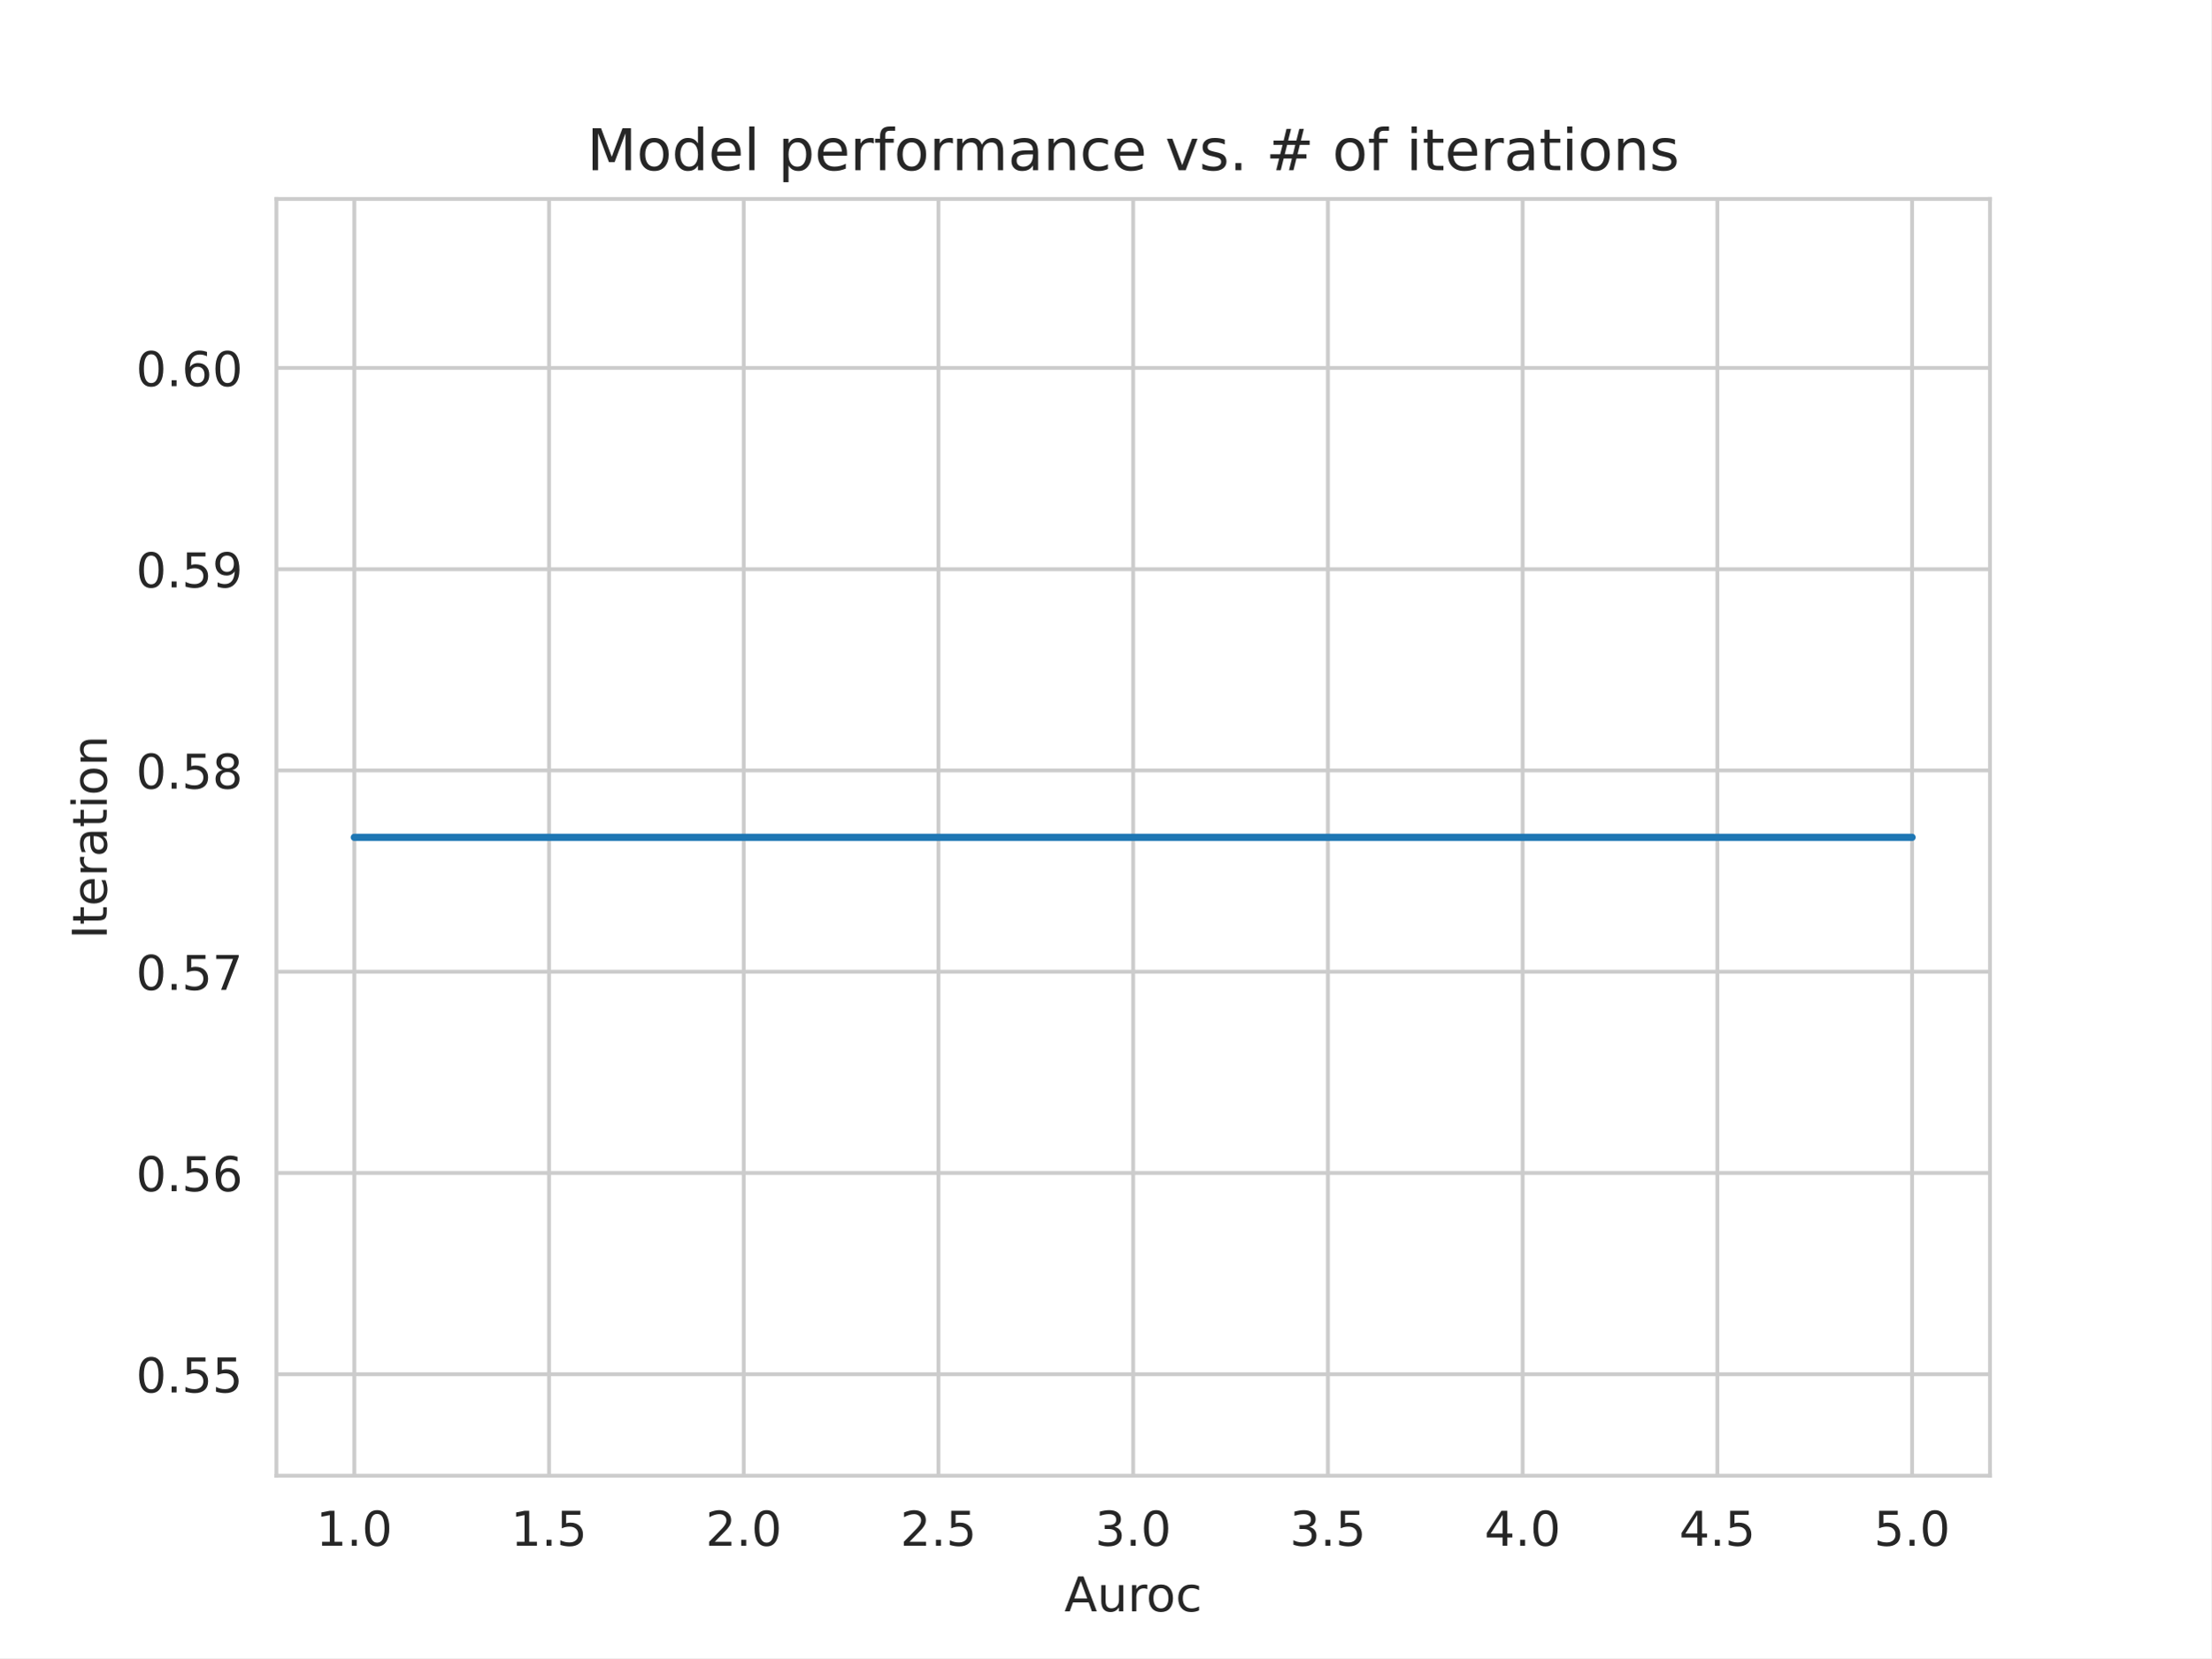
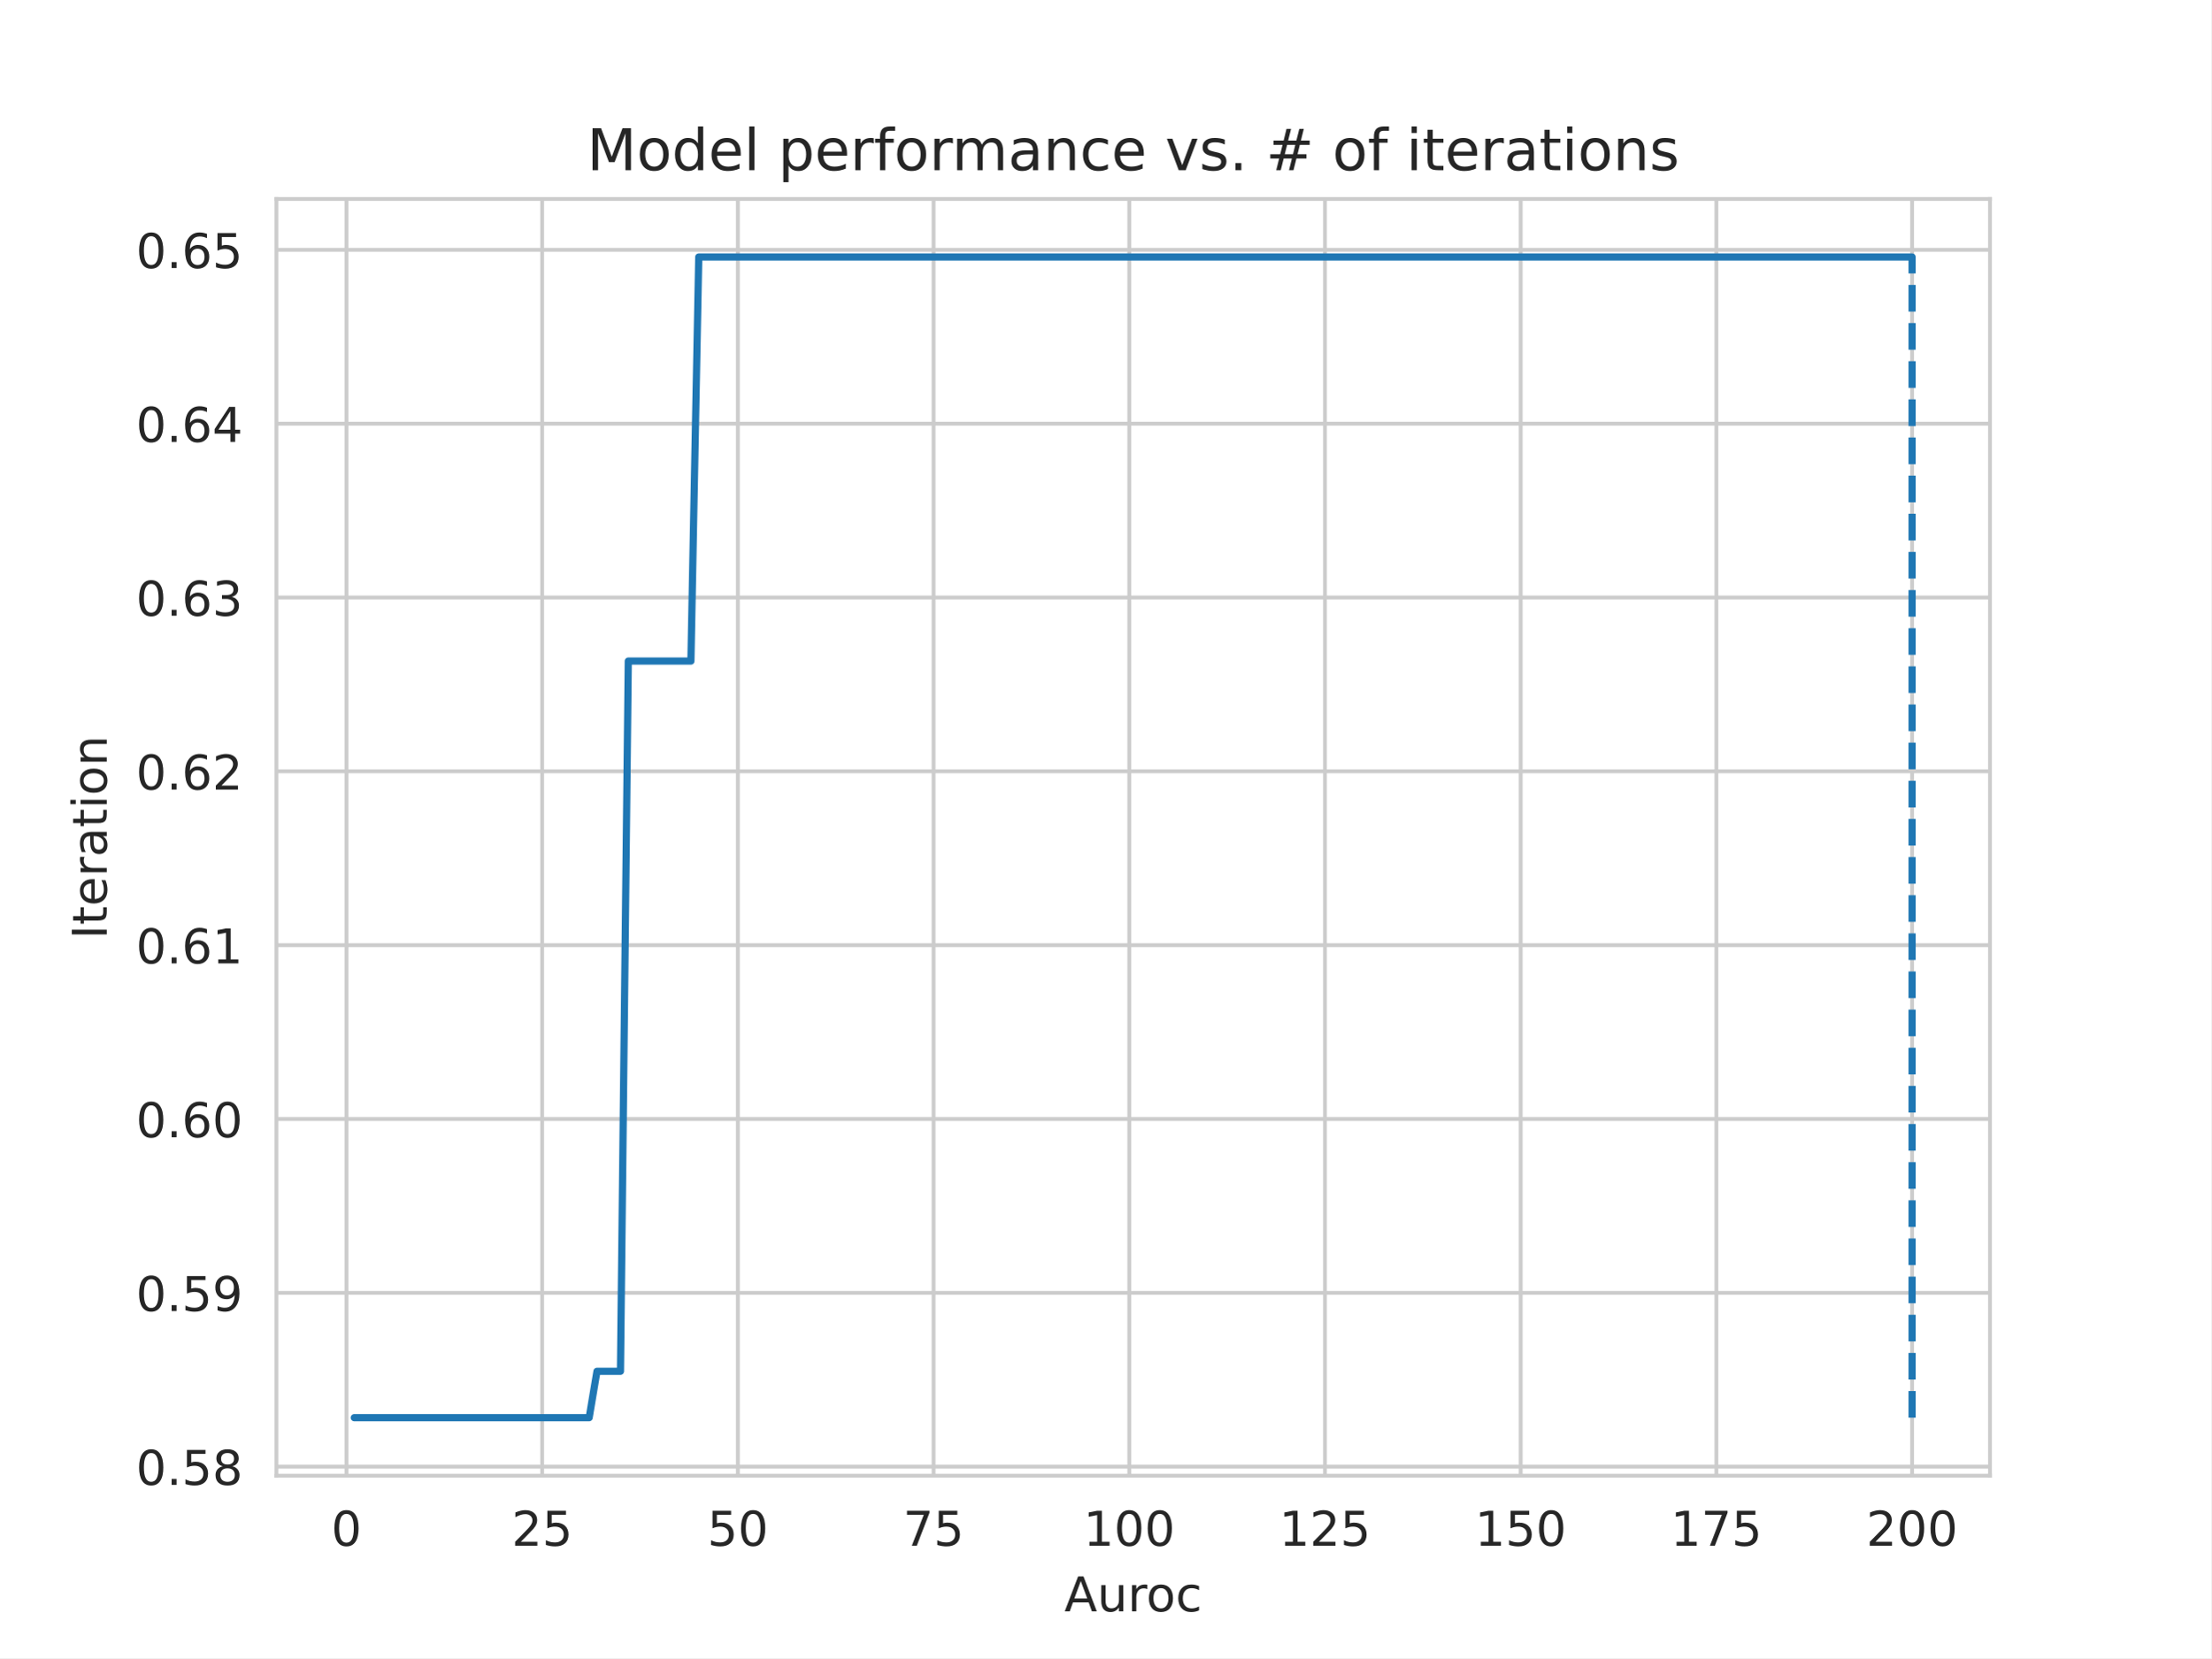
<svg xmlns="http://www.w3.org/2000/svg" xmlns:xlink="http://www.w3.org/1999/xlink" height="345.6pt" version="1.1" viewBox="0 0 460.8 345.6" width="460.8pt">
  <defs>
    <style type="text/css">*{stroke-linecap:butt;stroke-linejoin:round;}</style>
  </defs>
  <g id="figure_1">
    <g id="patch_1">
      <path d="M 0 345.6  L 460.8 345.6  L 460.8 0  L 0 0  z " style="fill:#ffffff;" />
    </g>
    <g id="axes_1">
      <g id="patch_2">
        <path d="M 57.6 307.584  L 414.72 307.584  L 414.72 41.472  L 57.6 41.472  z " style="fill:#ffffff;" />
      </g>
      <g id="matplotlib.axis_1">
        <g id="xtick_1">
          <g id="line2d_1">
-             <path clip-path="url(#pbfce47874a)" d="M 73.833 307.584  L 73.833 41.472  " style="fill:none;stroke:#cccccc;stroke-linecap:round;stroke-width:0.8;" />
+             <path clip-path="url(#p45192ddd0c)" d="M 72.201 307.584  L 72.201 41.472  " style="fill:none;stroke:#cccccc;stroke-linecap:round;stroke-width:0.8;" />
          </g>
          <g id="text_1">
-             <g style="fill:#262626;" transform="translate(65.88116 322.1824)scale(0.1 -0.1)">
-               <defs>
-                 <path d="M 794 531  L 1825 531  L 1825 4091  L 703 3866  L 703 4441  L 1819 4666  L 2450 4666  L 2450 531  L 3481 531  L 3481 0  L 794 0  L 794 531  z " id="DejaVuSans-31" transform="scale(0.015625)" />
-                 <path d="M 684 794  L 1344 794  L 1344 0  L 684 0  L 684 794  z " id="DejaVuSans-2e" transform="scale(0.015625)" />
+             <g style="fill:#262626;" transform="translate(69.02005 322.1824)scale(0.1 -0.1)">
+               <defs>
                <path d="M 2034 4250  Q 1547 4250 1301 3770  Q 1056 3291 1056 2328  Q 1056 1369 1301 889  Q 1547 409 2034 409  Q 2525 409 2770 889  Q 3016 1369 3016 2328  Q 3016 3291 2770 3770  Q 2525 4250 2034 4250  z M 2034 4750  Q 2819 4750 3233 4129  Q 3647 3509 3647 2328  Q 3647 1150 3233 529  Q 2819 -91 2034 -91  Q 1250 -91 836 529  Q 422 1150 422 2328  Q 422 3509 836 4129  Q 1250 4750 2034 4750  z " id="DejaVuSans-30" transform="scale(0.015625)" />
              </defs>
-               <use xlink:href="#DejaVuSans-31" />
-               <use x="63.623" xlink:href="#DejaVuSans-2e" />
-               <use x="95.41" xlink:href="#DejaVuSans-30" />
+               <use xlink:href="#DejaVuSans-30" />
            </g>
          </g>
        </g>
        <g id="xtick_2">
          <g id="line2d_2">
-             <path clip-path="url(#pbfce47874a)" d="M 114.415 307.584  L 114.415 41.472  " style="fill:none;stroke:#cccccc;stroke-linecap:round;stroke-width:0.8;" />
+             <path clip-path="url(#p45192ddd0c)" d="M 112.987 307.584  L 112.987 41.472  " style="fill:none;stroke:#cccccc;stroke-linecap:round;stroke-width:0.8;" />
          </g>
          <g id="text_2">
-             <g style="fill:#262626;" transform="translate(106.463 322.1824)scale(0.1 -0.1)">
-               <defs>
+             <g style="fill:#262626;" transform="translate(106.6245 322.1824)scale(0.1 -0.1)">
+               <defs>
+                 <path d="M 1228 531  L 3431 531  L 3431 0  L 469 0  L 469 531  Q 828 903 1448 1529  Q 2069 2156 2228 2338  Q 2531 2678 2651 2914  Q 2772 3150 2772 3378  Q 2772 3750 2511 3984  Q 2250 4219 1831 4219  Q 1534 4219 1204 4116  Q 875 4013 500 3803  L 500 4441  Q 881 4594 1212 4672  Q 1544 4750 1819 4750  Q 2544 4750 2975 4387  Q 3406 4025 3406 3419  Q 3406 3131 3298 2873  Q 3191 2616 2906 2266  Q 2828 2175 2409 1742  Q 1991 1309 1228 531  z " id="DejaVuSans-32" transform="scale(0.015625)" />
                <path d="M 691 4666  L 3169 4666  L 3169 4134  L 1269 4134  L 1269 2991  Q 1406 3038 1543 3061  Q 1681 3084 1819 3084  Q 2600 3084 3056 2656  Q 3513 2228 3513 1497  Q 3513 744 3044 326  Q 2575 -91 1722 -91  Q 1428 -91 1123 -41  Q 819 9 494 109  L 494 744  Q 775 591 1075 516  Q 1375 441 1709 441  Q 2250 441 2565 725  Q 2881 1009 2881 1497  Q 2881 1984 2565 2268  Q 2250 2553 1709 2553  Q 1456 2553 1204 2497  Q 953 2441 691 2322  L 691 4666  z " id="DejaVuSans-35" transform="scale(0.015625)" />
              </defs>
-               <use xlink:href="#DejaVuSans-31" />
-               <use x="63.623" xlink:href="#DejaVuSans-2e" />
-               <use x="95.41" xlink:href="#DejaVuSans-35" />
+               <use xlink:href="#DejaVuSans-32" />
+               <use x="63.623" xlink:href="#DejaVuSans-35" />
            </g>
          </g>
        </g>
        <g id="xtick_3">
          <g id="line2d_3">
-             <path clip-path="url(#pbfce47874a)" d="M 154.996 307.584  L 154.996 41.472  " style="fill:none;stroke:#cccccc;stroke-linecap:round;stroke-width:0.8;" />
+             <path clip-path="url(#p45192ddd0c)" d="M 153.773 307.584  L 153.773 41.472  " style="fill:none;stroke:#cccccc;stroke-linecap:round;stroke-width:0.8;" />
          </g>
          <g id="text_3">
-             <g style="fill:#262626;" transform="translate(147.0448 322.1824)scale(0.1 -0.1)">
-               <defs>
-                 <path d="M 1228 531  L 3431 531  L 3431 0  L 469 0  L 469 531  Q 828 903 1448 1529  Q 2069 2156 2228 2338  Q 2531 2678 2651 2914  Q 2772 3150 2772 3378  Q 2772 3750 2511 3984  Q 2250 4219 1831 4219  Q 1534 4219 1204 4116  Q 875 4013 500 3803  L 500 4441  Q 881 4594 1212 4672  Q 1544 4750 1819 4750  Q 2544 4750 2975 4387  Q 3406 4025 3406 3419  Q 3406 3131 3298 2873  Q 3191 2616 2906 2266  Q 2828 2175 2409 1742  Q 1991 1309 1228 531  z " id="DejaVuSans-32" transform="scale(0.015625)" />
-               </defs>
-               <use xlink:href="#DejaVuSans-32" />
-               <use x="63.623" xlink:href="#DejaVuSans-2e" />
-               <use x="95.41" xlink:href="#DejaVuSans-30" />
+             <g style="fill:#262626;" transform="translate(147.4103 322.1824)scale(0.1 -0.1)">
+               <use xlink:href="#DejaVuSans-35" />
+               <use x="63.623" xlink:href="#DejaVuSans-30" />
            </g>
          </g>
        </g>
        <g id="xtick_4">
          <g id="line2d_4">
-             <path clip-path="url(#pbfce47874a)" d="M 195.578 307.584  L 195.578 41.472  " style="fill:none;stroke:#cccccc;stroke-linecap:round;stroke-width:0.8;" />
+             <path clip-path="url(#p45192ddd0c)" d="M 194.559 307.584  L 194.559 41.472  " style="fill:none;stroke:#cccccc;stroke-linecap:round;stroke-width:0.8;" />
          </g>
          <g id="text_4">
-             <g style="fill:#262626;" transform="translate(187.6266 322.1824)scale(0.1 -0.1)">
-               <use xlink:href="#DejaVuSans-32" />
-               <use x="63.623" xlink:href="#DejaVuSans-2e" />
-               <use x="95.41" xlink:href="#DejaVuSans-35" />
+             <g style="fill:#262626;" transform="translate(188.196 322.1824)scale(0.1 -0.1)">
+               <defs>
+                 <path d="M 525 4666  L 3525 4666  L 3525 4397  L 1831 0  L 1172 0  L 2766 4134  L 525 4134  L 525 4666  z " id="DejaVuSans-37" transform="scale(0.015625)" />
+               </defs>
+               <use xlink:href="#DejaVuSans-37" />
+               <use x="63.623" xlink:href="#DejaVuSans-35" />
            </g>
          </g>
        </g>
        <g id="xtick_5">
          <g id="line2d_5">
-             <path clip-path="url(#pbfce47874a)" d="M 236.16 307.584  L 236.16 41.472  " style="fill:none;stroke:#cccccc;stroke-linecap:round;stroke-width:0.8;" />
+             <path clip-path="url(#p45192ddd0c)" d="M 235.344 307.584  L 235.344 41.472  " style="fill:none;stroke:#cccccc;stroke-linecap:round;stroke-width:0.8;" />
          </g>
          <g id="text_5">
-             <g style="fill:#262626;" transform="translate(228.2084 322.1824)scale(0.1 -0.1)">
-               <defs>
-                 <path d="M 2597 2516  Q 3050 2419 3304 2112  Q 3559 1806 3559 1356  Q 3559 666 3084 287  Q 2609 -91 1734 -91  Q 1441 -91 1130 -33  Q 819 25 488 141  L 488 750  Q 750 597 1062 519  Q 1375 441 1716 441  Q 2309 441 2620 675  Q 2931 909 2931 1356  Q 2931 1769 2642 2001  Q 2353 2234 1838 2234  L 1294 2234  L 1294 2753  L 1863 2753  Q 2328 2753 2575 2939  Q 2822 3125 2822 3475  Q 2822 3834 2567 4026  Q 2313 4219 1838 4219  Q 1578 4219 1281 4162  Q 984 4106 628 3988  L 628 4550  Q 988 4650 1302 4700  Q 1616 4750 1894 4750  Q 2613 4750 3031 4423  Q 3450 4097 3450 3541  Q 3450 3153 3228 2886  Q 3006 2619 2597 2516  z " id="DejaVuSans-33" transform="scale(0.015625)" />
-               </defs>
-               <use xlink:href="#DejaVuSans-33" />
-               <use x="63.623" xlink:href="#DejaVuSans-2e" />
-               <use x="95.41" xlink:href="#DejaVuSans-30" />
+             <g style="fill:#262626;" transform="translate(225.8005 322.1824)scale(0.1 -0.1)">
+               <defs>
+                 <path d="M 794 531  L 1825 531  L 1825 4091  L 703 3866  L 703 4441  L 1819 4666  L 2450 4666  L 2450 531  L 3481 531  L 3481 0  L 794 0  L 794 531  z " id="DejaVuSans-31" transform="scale(0.015625)" />
+               </defs>
+               <use xlink:href="#DejaVuSans-31" />
+               <use x="63.623" xlink:href="#DejaVuSans-30" />
+               <use x="127.246" xlink:href="#DejaVuSans-30" />
            </g>
          </g>
        </g>
        <g id="xtick_6">
          <g id="line2d_6">
-             <path clip-path="url(#pbfce47874a)" d="M 276.742 307.584  L 276.742 41.472  " style="fill:none;stroke:#cccccc;stroke-linecap:round;stroke-width:0.8;" />
+             <path clip-path="url(#p45192ddd0c)" d="M 276.13 307.584  L 276.13 41.472  " style="fill:none;stroke:#cccccc;stroke-linecap:round;stroke-width:0.8;" />
          </g>
          <g id="text_6">
-             <g style="fill:#262626;" transform="translate(268.7903 322.1824)scale(0.1 -0.1)">
-               <use xlink:href="#DejaVuSans-33" />
-               <use x="63.623" xlink:href="#DejaVuSans-2e" />
-               <use x="95.41" xlink:href="#DejaVuSans-35" />
+             <g style="fill:#262626;" transform="translate(266.5863 322.1824)scale(0.1 -0.1)">
+               <use xlink:href="#DejaVuSans-31" />
+               <use x="63.623" xlink:href="#DejaVuSans-32" />
+               <use x="127.246" xlink:href="#DejaVuSans-35" />
            </g>
          </g>
        </g>
        <g id="xtick_7">
          <g id="line2d_7">
-             <path clip-path="url(#pbfce47874a)" d="M 317.324 307.584  L 317.324 41.472  " style="fill:none;stroke:#cccccc;stroke-linecap:round;stroke-width:0.8;" />
+             <path clip-path="url(#p45192ddd0c)" d="M 316.916 307.584  L 316.916 41.472  " style="fill:none;stroke:#cccccc;stroke-linecap:round;stroke-width:0.8;" />
          </g>
          <g id="text_7">
-             <g style="fill:#262626;" transform="translate(309.3721 322.1824)scale(0.1 -0.1)">
-               <defs>
-                 <path d="M 2419 4116  L 825 1625  L 2419 1625  L 2419 4116  z M 2253 4666  L 3047 4666  L 3047 1625  L 3713 1625  L 3713 1100  L 3047 1100  L 3047 0  L 2419 0  L 2419 1100  L 313 1100  L 313 1709  L 2253 4666  z " id="DejaVuSans-34" transform="scale(0.015625)" />
-               </defs>
-               <use xlink:href="#DejaVuSans-34" />
-               <use x="63.623" xlink:href="#DejaVuSans-2e" />
-               <use x="95.41" xlink:href="#DejaVuSans-30" />
+             <g style="fill:#262626;" transform="translate(307.372 322.1824)scale(0.1 -0.1)">
+               <use xlink:href="#DejaVuSans-31" />
+               <use x="63.623" xlink:href="#DejaVuSans-35" />
+               <use x="127.246" xlink:href="#DejaVuSans-30" />
            </g>
          </g>
        </g>
        <g id="xtick_8">
          <g id="line2d_8">
-             <path clip-path="url(#pbfce47874a)" d="M 357.905 307.584  L 357.905 41.472  " style="fill:none;stroke:#cccccc;stroke-linecap:round;stroke-width:0.8;" />
+             <path clip-path="url(#p45192ddd0c)" d="M 357.702 307.584  L 357.702 41.472  " style="fill:none;stroke:#cccccc;stroke-linecap:round;stroke-width:0.8;" />
          </g>
          <g id="text_8">
-             <g style="fill:#262626;" transform="translate(349.9539 322.1824)scale(0.1 -0.1)">
-               <use xlink:href="#DejaVuSans-34" />
-               <use x="63.623" xlink:href="#DejaVuSans-2e" />
-               <use x="95.41" xlink:href="#DejaVuSans-35" />
+             <g style="fill:#262626;" transform="translate(348.1578 322.1824)scale(0.1 -0.1)">
+               <use xlink:href="#DejaVuSans-31" />
+               <use x="63.623" xlink:href="#DejaVuSans-37" />
+               <use x="127.246" xlink:href="#DejaVuSans-35" />
            </g>
          </g>
        </g>
        <g id="xtick_9">
          <g id="line2d_9">
-             <path clip-path="url(#pbfce47874a)" d="M 398.487 307.584  L 398.487 41.472  " style="fill:none;stroke:#cccccc;stroke-linecap:round;stroke-width:0.8;" />
+             <path clip-path="url(#p45192ddd0c)" d="M 398.487 307.584  L 398.487 41.472  " style="fill:none;stroke:#cccccc;stroke-linecap:round;stroke-width:0.8;" />
          </g>
          <g id="text_9">
-             <g style="fill:#262626;" transform="translate(390.5357 322.1824)scale(0.1 -0.1)">
-               <use xlink:href="#DejaVuSans-35" />
-               <use x="63.623" xlink:href="#DejaVuSans-2e" />
-               <use x="95.41" xlink:href="#DejaVuSans-30" />
+             <g style="fill:#262626;" transform="translate(388.9435 322.1824)scale(0.1 -0.1)">
+               <use xlink:href="#DejaVuSans-32" />
+               <use x="63.623" xlink:href="#DejaVuSans-30" />
+               <use x="127.246" xlink:href="#DejaVuSans-30" />
            </g>
          </g>
        </g>
        <g id="text_10">
          <g style="fill:#262626;" transform="translate(221.8194 335.8606)scale(0.1 -0.1)">
            <defs>
              <path d="M 2188 4044  L 1331 1722  L 3047 1722  L 2188 4044  z M 1831 4666  L 2547 4666  L 4325 0  L 3669 0  L 3244 1197  L 1141 1197  L 716 0  L 50 0  L 1831 4666  z " id="DejaVuSans-41" transform="scale(0.015625)" />
              <path d="M 544 1381  L 544 3500  L 1119 3500  L 1119 1403  Q 1119 906 1312 657  Q 1506 409 1894 409  Q 2359 409 2629 706  Q 2900 1003 2900 1516  L 2900 3500  L 3475 3500  L 3475 0  L 2900 0  L 2900 538  Q 2691 219 2414 64  Q 2138 -91 1772 -91  Q 1169 -91 856 284  Q 544 659 544 1381  z M 1991 3584  L 1991 3584  z " id="DejaVuSans-75" transform="scale(0.015625)" />
              <path d="M 2631 2963  Q 2534 3019 2420 3045  Q 2306 3072 2169 3072  Q 1681 3072 1420 2755  Q 1159 2438 1159 1844  L 1159 0  L 581 0  L 581 3500  L 1159 3500  L 1159 2956  Q 1341 3275 1631 3429  Q 1922 3584 2338 3584  Q 2397 3584 2469 3576  Q 2541 3569 2628 3553  L 2631 2963  z " id="DejaVuSans-72" transform="scale(0.015625)" />
              <path d="M 1959 3097  Q 1497 3097 1228 2736  Q 959 2375 959 1747  Q 959 1119 1226 758  Q 1494 397 1959 397  Q 2419 397 2687 759  Q 2956 1122 2956 1747  Q 2956 2369 2687 2733  Q 2419 3097 1959 3097  z M 1959 3584  Q 2709 3584 3137 3096  Q 3566 2609 3566 1747  Q 3566 888 3137 398  Q 2709 -91 1959 -91  Q 1206 -91 779 398  Q 353 888 353 1747  Q 353 2609 779 3096  Q 1206 3584 1959 3584  z " id="DejaVuSans-6f" transform="scale(0.015625)" />
              <path d="M 3122 3366  L 3122 2828  Q 2878 2963 2633 3030  Q 2388 3097 2138 3097  Q 1578 3097 1268 2742  Q 959 2388 959 1747  Q 959 1106 1268 751  Q 1578 397 2138 397  Q 2388 397 2633 464  Q 2878 531 3122 666  L 3122 134  Q 2881 22 2623 -34  Q 2366 -91 2075 -91  Q 1284 -91 818 406  Q 353 903 353 1747  Q 353 2603 823 3093  Q 1294 3584 2113 3584  Q 2378 3584 2631 3529  Q 2884 3475 3122 3366  z " id="DejaVuSans-63" transform="scale(0.015625)" />
            </defs>
            <use xlink:href="#DejaVuSans-41" />
            <use x="68.408" xlink:href="#DejaVuSans-75" />
            <use x="131.787" xlink:href="#DejaVuSans-72" />
            <use x="170.65" xlink:href="#DejaVuSans-6f" />
            <use x="231.832" xlink:href="#DejaVuSans-63" />
          </g>
        </g>
      </g>
      <g id="matplotlib.axis_2">
        <g id="ytick_1">
          <g id="line2d_10">
-             <path clip-path="url(#pbfce47874a)" d="M 57.6 286.434  L 414.72 286.434  " style="fill:none;stroke:#cccccc;stroke-linecap:round;stroke-width:0.8;" />
+             <path clip-path="url(#p45192ddd0c)" d="M 57.6 305.697  L 414.72 305.697  " style="fill:none;stroke:#cccccc;stroke-linecap:round;stroke-width:0.8;" />
          </g>
          <g id="text_11">
-             <g style="fill:#262626;" transform="translate(28.33438 290.233)scale(0.1 -0.1)">
+             <g style="fill:#262626;" transform="translate(28.33438 309.4967)scale(0.1 -0.1)">
+               <defs>
+                 <path d="M 684 794  L 1344 794  L 1344 0  L 684 0  L 684 794  z " id="DejaVuSans-2e" transform="scale(0.015625)" />
+                 <path d="M 2034 2216  Q 1584 2216 1326 1975  Q 1069 1734 1069 1313  Q 1069 891 1326 650  Q 1584 409 2034 409  Q 2484 409 2743 651  Q 3003 894 3003 1313  Q 3003 1734 2745 1975  Q 2488 2216 2034 2216  z M 1403 2484  Q 997 2584 770 2862  Q 544 3141 544 3541  Q 544 4100 942 4425  Q 1341 4750 2034 4750  Q 2731 4750 3128 4425  Q 3525 4100 3525 3541  Q 3525 3141 3298 2862  Q 3072 2584 2669 2484  Q 3125 2378 3379 2068  Q 3634 1759 3634 1313  Q 3634 634 3220 271  Q 2806 -91 2034 -91  Q 1263 -91 848 271  Q 434 634 434 1313  Q 434 1759 690 2068  Q 947 2378 1403 2484  z M 1172 3481  Q 1172 3119 1398 2916  Q 1625 2713 2034 2713  Q 2441 2713 2670 2916  Q 2900 3119 2900 3481  Q 2900 3844 2670 4047  Q 2441 4250 2034 4250  Q 1625 4250 1398 4047  Q 1172 3844 1172 3481  z " id="DejaVuSans-38" transform="scale(0.015625)" />
+               </defs>
              <use xlink:href="#DejaVuSans-30" />
              <use x="63.623" xlink:href="#DejaVuSans-2e" />
              <use x="95.41" xlink:href="#DejaVuSans-35" />
-               <use x="159.033" xlink:href="#DejaVuSans-35" />
+               <use x="159.033" xlink:href="#DejaVuSans-38" />
            </g>
          </g>
        </g>
        <g id="ytick_2">
          <g id="line2d_11">
-             <path clip-path="url(#pbfce47874a)" d="M 57.6 244.483  L 414.72 244.483  " style="fill:none;stroke:#cccccc;stroke-linecap:round;stroke-width:0.8;" />
+             <path clip-path="url(#p45192ddd0c)" d="M 57.6 269.465  L 414.72 269.465  " style="fill:none;stroke:#cccccc;stroke-linecap:round;stroke-width:0.8;" />
          </g>
          <g id="text_12">
-             <g style="fill:#262626;" transform="translate(28.33438 248.2822)scale(0.1 -0.1)">
-               <defs>
-                 <path d="M 2113 2584  Q 1688 2584 1439 2293  Q 1191 2003 1191 1497  Q 1191 994 1439 701  Q 1688 409 2113 409  Q 2538 409 2786 701  Q 3034 994 3034 1497  Q 3034 2003 2786 2293  Q 2538 2584 2113 2584  z M 3366 4563  L 3366 3988  Q 3128 4100 2886 4159  Q 2644 4219 2406 4219  Q 1781 4219 1451 3797  Q 1122 3375 1075 2522  Q 1259 2794 1537 2939  Q 1816 3084 2150 3084  Q 2853 3084 3261 2657  Q 3669 2231 3669 1497  Q 3669 778 3244 343  Q 2819 -91 2113 -91  Q 1303 -91 875 529  Q 447 1150 447 2328  Q 447 3434 972 4092  Q 1497 4750 2381 4750  Q 2619 4750 2861 4703  Q 3103 4656 3366 4563  z " id="DejaVuSans-36" transform="scale(0.015625)" />
+             <g style="fill:#262626;" transform="translate(28.33438 273.2643)scale(0.1 -0.1)">
+               <defs>
+                 <path d="M 703 97  L 703 672  Q 941 559 1184 500  Q 1428 441 1663 441  Q 2288 441 2617 861  Q 2947 1281 2994 2138  Q 2813 1869 2534 1725  Q 2256 1581 1919 1581  Q 1219 1581 811 2004  Q 403 2428 403 3163  Q 403 3881 828 4315  Q 1253 4750 1959 4750  Q 2769 4750 3195 4129  Q 3622 3509 3622 2328  Q 3622 1225 3098 567  Q 2575 -91 1691 -91  Q 1453 -91 1209 -44  Q 966 3 703 97  z M 1959 2075  Q 2384 2075 2632 2365  Q 2881 2656 2881 3163  Q 2881 3666 2632 3958  Q 2384 4250 1959 4250  Q 1534 4250 1286 3958  Q 1038 3666 1038 3163  Q 1038 2656 1286 2365  Q 1534 2075 1959 2075  z " id="DejaVuSans-39" transform="scale(0.015625)" />
              </defs>
              <use xlink:href="#DejaVuSans-30" />
              <use x="63.623" xlink:href="#DejaVuSans-2e" />
              <use x="95.41" xlink:href="#DejaVuSans-35" />
-               <use x="159.033" xlink:href="#DejaVuSans-36" />
+               <use x="159.033" xlink:href="#DejaVuSans-39" />
            </g>
          </g>
        </g>
        <g id="ytick_3">
          <g id="line2d_12">
-             <path clip-path="url(#pbfce47874a)" d="M 57.6 202.532  L 414.72 202.532  " style="fill:none;stroke:#cccccc;stroke-linecap:round;stroke-width:0.8;" />
+             <path clip-path="url(#p45192ddd0c)" d="M 57.6 233.233  L 414.72 233.233  " style="fill:none;stroke:#cccccc;stroke-linecap:round;stroke-width:0.8;" />
          </g>
          <g id="text_13">
-             <g style="fill:#262626;" transform="translate(28.33438 206.3314)scale(0.1 -0.1)">
-               <defs>
-                 <path d="M 525 4666  L 3525 4666  L 3525 4397  L 1831 0  L 1172 0  L 2766 4134  L 525 4134  L 525 4666  z " id="DejaVuSans-37" transform="scale(0.015625)" />
-               </defs>
-               <use xlink:href="#DejaVuSans-30" />
-               <use x="63.623" xlink:href="#DejaVuSans-2e" />
-               <use x="95.41" xlink:href="#DejaVuSans-35" />
-               <use x="159.033" xlink:href="#DejaVuSans-37" />
+             <g style="fill:#262626;" transform="translate(28.33438 237.032)scale(0.1 -0.1)">
+               <defs>
+                 <path d="M 2113 2584  Q 1688 2584 1439 2293  Q 1191 2003 1191 1497  Q 1191 994 1439 701  Q 1688 409 2113 409  Q 2538 409 2786 701  Q 3034 994 3034 1497  Q 3034 2003 2786 2293  Q 2538 2584 2113 2584  z M 3366 4563  L 3366 3988  Q 3128 4100 2886 4159  Q 2644 4219 2406 4219  Q 1781 4219 1451 3797  Q 1122 3375 1075 2522  Q 1259 2794 1537 2939  Q 1816 3084 2150 3084  Q 2853 3084 3261 2657  Q 3669 2231 3669 1497  Q 3669 778 3244 343  Q 2819 -91 2113 -91  Q 1303 -91 875 529  Q 447 1150 447 2328  Q 447 3434 972 4092  Q 1497 4750 2381 4750  Q 2619 4750 2861 4703  Q 3103 4656 3366 4563  z " id="DejaVuSans-36" transform="scale(0.015625)" />
+               </defs>
+               <use xlink:href="#DejaVuSans-30" />
+               <use x="63.623" xlink:href="#DejaVuSans-2e" />
+               <use x="95.41" xlink:href="#DejaVuSans-36" />
+               <use x="159.033" xlink:href="#DejaVuSans-30" />
            </g>
          </g>
        </g>
        <g id="ytick_4">
          <g id="line2d_13">
-             <path clip-path="url(#pbfce47874a)" d="M 57.6 160.581  L 414.72 160.581  " style="fill:none;stroke:#cccccc;stroke-linecap:round;stroke-width:0.8;" />
+             <path clip-path="url(#p45192ddd0c)" d="M 57.6 197  L 414.72 197  " style="fill:none;stroke:#cccccc;stroke-linecap:round;stroke-width:0.8;" />
          </g>
          <g id="text_14">
-             <g style="fill:#262626;" transform="translate(28.33438 164.3806)scale(0.1 -0.1)">
-               <defs>
-                 <path d="M 2034 2216  Q 1584 2216 1326 1975  Q 1069 1734 1069 1313  Q 1069 891 1326 650  Q 1584 409 2034 409  Q 2484 409 2743 651  Q 3003 894 3003 1313  Q 3003 1734 2745 1975  Q 2488 2216 2034 2216  z M 1403 2484  Q 997 2584 770 2862  Q 544 3141 544 3541  Q 544 4100 942 4425  Q 1341 4750 2034 4750  Q 2731 4750 3128 4425  Q 3525 4100 3525 3541  Q 3525 3141 3298 2862  Q 3072 2584 2669 2484  Q 3125 2378 3379 2068  Q 3634 1759 3634 1313  Q 3634 634 3220 271  Q 2806 -91 2034 -91  Q 1263 -91 848 271  Q 434 634 434 1313  Q 434 1759 690 2068  Q 947 2378 1403 2484  z M 1172 3481  Q 1172 3119 1398 2916  Q 1625 2713 2034 2713  Q 2441 2713 2670 2916  Q 2900 3119 2900 3481  Q 2900 3844 2670 4047  Q 2441 4250 2034 4250  Q 1625 4250 1398 4047  Q 1172 3844 1172 3481  z " id="DejaVuSans-38" transform="scale(0.015625)" />
-               </defs>
-               <use xlink:href="#DejaVuSans-30" />
-               <use x="63.623" xlink:href="#DejaVuSans-2e" />
-               <use x="95.41" xlink:href="#DejaVuSans-35" />
-               <use x="159.033" xlink:href="#DejaVuSans-38" />
+             <g style="fill:#262626;" transform="translate(28.33438 200.7997)scale(0.1 -0.1)">
+               <use xlink:href="#DejaVuSans-30" />
+               <use x="63.623" xlink:href="#DejaVuSans-2e" />
+               <use x="95.41" xlink:href="#DejaVuSans-36" />
+               <use x="159.033" xlink:href="#DejaVuSans-31" />
            </g>
          </g>
        </g>
        <g id="ytick_5">
          <g id="line2d_14">
-             <path clip-path="url(#pbfce47874a)" d="M 57.6 118.631  L 414.72 118.631  " style="fill:none;stroke:#cccccc;stroke-linecap:round;stroke-width:0.8;" />
+             <path clip-path="url(#p45192ddd0c)" d="M 57.6 160.768  L 414.72 160.768  " style="fill:none;stroke:#cccccc;stroke-linecap:round;stroke-width:0.8;" />
          </g>
          <g id="text_15">
-             <g style="fill:#262626;" transform="translate(28.33438 122.4298)scale(0.1 -0.1)">
-               <defs>
-                 <path d="M 703 97  L 703 672  Q 941 559 1184 500  Q 1428 441 1663 441  Q 2288 441 2617 861  Q 2947 1281 2994 2138  Q 2813 1869 2534 1725  Q 2256 1581 1919 1581  Q 1219 1581 811 2004  Q 403 2428 403 3163  Q 403 3881 828 4315  Q 1253 4750 1959 4750  Q 2769 4750 3195 4129  Q 3622 3509 3622 2328  Q 3622 1225 3098 567  Q 2575 -91 1691 -91  Q 1453 -91 1209 -44  Q 966 3 703 97  z M 1959 2075  Q 2384 2075 2632 2365  Q 2881 2656 2881 3163  Q 2881 3666 2632 3958  Q 2384 4250 1959 4250  Q 1534 4250 1286 3958  Q 1038 3666 1038 3163  Q 1038 2656 1286 2365  Q 1534 2075 1959 2075  z " id="DejaVuSans-39" transform="scale(0.015625)" />
-               </defs>
-               <use xlink:href="#DejaVuSans-30" />
-               <use x="63.623" xlink:href="#DejaVuSans-2e" />
-               <use x="95.41" xlink:href="#DejaVuSans-35" />
-               <use x="159.033" xlink:href="#DejaVuSans-39" />
+             <g style="fill:#262626;" transform="translate(28.33438 164.5673)scale(0.1 -0.1)">
+               <use xlink:href="#DejaVuSans-30" />
+               <use x="63.623" xlink:href="#DejaVuSans-2e" />
+               <use x="95.41" xlink:href="#DejaVuSans-36" />
+               <use x="159.033" xlink:href="#DejaVuSans-32" />
            </g>
          </g>
        </g>
        <g id="ytick_6">
          <g id="line2d_15">
-             <path clip-path="url(#pbfce47874a)" d="M 57.6 76.68  L 414.72 76.68  " style="fill:none;stroke:#cccccc;stroke-linecap:round;stroke-width:0.8;" />
+             <path clip-path="url(#p45192ddd0c)" d="M 57.6 124.536  L 414.72 124.536  " style="fill:none;stroke:#cccccc;stroke-linecap:round;stroke-width:0.8;" />
          </g>
          <g id="text_16">
-             <g style="fill:#262626;" transform="translate(28.33438 80.479)scale(0.1 -0.1)">
-               <use xlink:href="#DejaVuSans-30" />
-               <use x="63.623" xlink:href="#DejaVuSans-2e" />
-               <use x="95.41" xlink:href="#DejaVuSans-36" />
-               <use x="159.033" xlink:href="#DejaVuSans-30" />
-             </g>
-           </g>
-         </g>
-         <g id="text_17">
+             <g style="fill:#262626;" transform="translate(28.33438 128.335)scale(0.1 -0.1)">
+               <defs>
+                 <path d="M 2597 2516  Q 3050 2419 3304 2112  Q 3559 1806 3559 1356  Q 3559 666 3084 287  Q 2609 -91 1734 -91  Q 1441 -91 1130 -33  Q 819 25 488 141  L 488 750  Q 750 597 1062 519  Q 1375 441 1716 441  Q 2309 441 2620 675  Q 2931 909 2931 1356  Q 2931 1769 2642 2001  Q 2353 2234 1838 2234  L 1294 2234  L 1294 2753  L 1863 2753  Q 2328 2753 2575 2939  Q 2822 3125 2822 3475  Q 2822 3834 2567 4026  Q 2313 4219 1838 4219  Q 1578 4219 1281 4162  Q 984 4106 628 3988  L 628 4550  Q 988 4650 1302 4700  Q 1616 4750 1894 4750  Q 2613 4750 3031 4423  Q 3450 4097 3450 3541  Q 3450 3153 3228 2886  Q 3006 2619 2597 2516  z " id="DejaVuSans-33" transform="scale(0.015625)" />
+               </defs>
+               <use xlink:href="#DejaVuSans-30" />
+               <use x="63.623" xlink:href="#DejaVuSans-2e" />
+               <use x="95.41" xlink:href="#DejaVuSans-36" />
+               <use x="159.033" xlink:href="#DejaVuSans-33" />
+             </g>
+           </g>
+         </g>
+         <g id="ytick_7">
+           <g id="line2d_16">
+             <path clip-path="url(#p45192ddd0c)" d="M 57.6 88.303  L 414.72 88.303  " style="fill:none;stroke:#cccccc;stroke-linecap:round;stroke-width:0.8;" />
+           </g>
+           <g id="text_17">
+             <g style="fill:#262626;" transform="translate(28.33438 92.10264)scale(0.1 -0.1)">
+               <defs>
+                 <path d="M 2419 4116  L 825 1625  L 2419 1625  L 2419 4116  z M 2253 4666  L 3047 4666  L 3047 1625  L 3713 1625  L 3713 1100  L 3047 1100  L 3047 0  L 2419 0  L 2419 1100  L 313 1100  L 313 1709  L 2253 4666  z " id="DejaVuSans-34" transform="scale(0.015625)" />
+               </defs>
+               <use xlink:href="#DejaVuSans-30" />
+               <use x="63.623" xlink:href="#DejaVuSans-2e" />
+               <use x="95.41" xlink:href="#DejaVuSans-36" />
+               <use x="159.033" xlink:href="#DejaVuSans-34" />
+             </g>
+           </g>
+         </g>
+         <g id="ytick_8">
+           <g id="line2d_17">
+             <path clip-path="url(#p45192ddd0c)" d="M 57.6 52.071  L 414.72 52.071  " style="fill:none;stroke:#cccccc;stroke-linecap:round;stroke-width:0.8;" />
+           </g>
+           <g id="text_18">
+             <g style="fill:#262626;" transform="translate(28.33438 55.87031)scale(0.1 -0.1)">
+               <use xlink:href="#DejaVuSans-30" />
+               <use x="63.623" xlink:href="#DejaVuSans-2e" />
+               <use x="95.41" xlink:href="#DejaVuSans-36" />
+               <use x="159.033" xlink:href="#DejaVuSans-35" />
+             </g>
+           </g>
+         </g>
+         <g id="text_19">
          <g style="fill:#262626;" transform="translate(22.25469 195.7366)rotate(-90)scale(0.1 -0.1)">
            <defs>
              <path d="M 628 4666  L 1259 4666  L 1259 0  L 628 0  L 628 4666  z " id="DejaVuSans-49" transform="scale(0.015625)" />
              <path d="M 1172 4494  L 1172 3500  L 2356 3500  L 2356 3053  L 1172 3053  L 1172 1153  Q 1172 725 1289 603  Q 1406 481 1766 481  L 2356 481  L 2356 0  L 1766 0  Q 1100 0 847 248  Q 594 497 594 1153  L 594 3053  L 172 3053  L 172 3500  L 594 3500  L 594 4494  L 1172 4494  z " id="DejaVuSans-74" transform="scale(0.015625)" />
              <path d="M 3597 1894  L 3597 1613  L 953 1613  Q 991 1019 1311 708  Q 1631 397 2203 397  Q 2534 397 2845 478  Q 3156 559 3463 722  L 3463 178  Q 3153 47 2828 -22  Q 2503 -91 2169 -91  Q 1331 -91 842 396  Q 353 884 353 1716  Q 353 2575 817 3079  Q 1281 3584 2069 3584  Q 2775 3584 3186 3129  Q 3597 2675 3597 1894  z M 3022 2063  Q 3016 2534 2758 2815  Q 2500 3097 2075 3097  Q 1594 3097 1305 2825  Q 1016 2553 972 2059  L 3022 2063  z " id="DejaVuSans-65" transform="scale(0.015625)" />
              <path d="M 2194 1759  Q 1497 1759 1228 1600  Q 959 1441 959 1056  Q 959 750 1161 570  Q 1363 391 1709 391  Q 2188 391 2477 730  Q 2766 1069 2766 1631  L 2766 1759  L 2194 1759  z M 3341 1997  L 3341 0  L 2766 0  L 2766 531  Q 2569 213 2275 61  Q 1981 -91 1556 -91  Q 1019 -91 701 211  Q 384 513 384 1019  Q 384 1609 779 1909  Q 1175 2209 1959 2209  L 2766 2209  L 2766 2266  Q 2766 2663 2505 2880  Q 2244 3097 1772 3097  Q 1472 3097 1187 3025  Q 903 2953 641 2809  L 641 3341  Q 956 3463 1253 3523  Q 1550 3584 1831 3584  Q 2591 3584 2966 3190  Q 3341 2797 3341 1997  z " id="DejaVuSans-61" transform="scale(0.015625)" />
              <path d="M 603 3500  L 1178 3500  L 1178 0  L 603 0  L 603 3500  z M 603 4863  L 1178 4863  L 1178 4134  L 603 4134  L 603 4863  z " id="DejaVuSans-69" transform="scale(0.015625)" />
              <path d="M 3513 2113  L 3513 0  L 2938 0  L 2938 2094  Q 2938 2591 2744 2837  Q 2550 3084 2163 3084  Q 1697 3084 1428 2787  Q 1159 2491 1159 1978  L 1159 0  L 581 0  L 581 3500  L 1159 3500  L 1159 2956  Q 1366 3272 1645 3428  Q 1925 3584 2291 3584  Q 2894 3584 3203 3211  Q 3513 2838 3513 2113  z " id="DejaVuSans-6e" transform="scale(0.015625)" />
            </defs>
            <use xlink:href="#DejaVuSans-49" />
            <use x="29.492" xlink:href="#DejaVuSans-74" />
            <use x="68.701" xlink:href="#DejaVuSans-65" />
            <use x="130.225" xlink:href="#DejaVuSans-72" />
            <use x="171.338" xlink:href="#DejaVuSans-61" />
            <use x="232.617" xlink:href="#DejaVuSans-74" />
            <use x="271.826" xlink:href="#DejaVuSans-69" />
            <use x="299.609" xlink:href="#DejaVuSans-6f" />
            <use x="360.791" xlink:href="#DejaVuSans-6e" />
          </g>
        </g>
      </g>
      <g id="LineCollection_1">
-         <path clip-path="url(#pbfce47874a)" d="M 398.487 174.528  L 398.487 174.528  " style="fill:none;stroke:#1f77b4;stroke-dasharray:5.55,2.4;stroke-dashoffset:0;stroke-width:1.5;" />
-       </g>
-       <g id="line2d_16">
-         <path clip-path="url(#pbfce47874a)" d="M 73.833 174.528  L 154.996 174.528  L 236.16 174.528  L 317.324 174.528  L 398.487 174.528  " style="fill:none;stroke:#1f77b4;stroke-linecap:round;stroke-width:1.5;" />
+         <path clip-path="url(#p45192ddd0c)" d="M 398.487 295.488  L 398.487 53.568  " style="fill:none;stroke:#1f77b4;stroke-dasharray:5.55,2.4;stroke-dashoffset:0;stroke-width:1.5;" />
+       </g>
+       <g id="line2d_18">
+         <path clip-path="url(#p45192ddd0c)" d="M 73.833 295.488  L 122.776 295.488  L 124.407 285.82  L 129.301 285.82  L 130.933 137.789  L 143.984 137.789  L 145.616 53.568  L 398.487 53.568  L 398.487 53.568  " style="fill:none;stroke:#1f77b4;stroke-linecap:round;stroke-width:1.5;" />
      </g>
      <g id="patch_3">
        <path d="M 57.6 307.584  L 57.6 41.472  " style="fill:none;stroke:#cccccc;stroke-linecap:square;stroke-linejoin:miter;stroke-width:0.8;" />
      </g>
      <g id="patch_4">
        <path d="M 414.72 307.584  L 414.72 41.472  " style="fill:none;stroke:#cccccc;stroke-linecap:square;stroke-linejoin:miter;stroke-width:0.8;" />
      </g>
      <g id="patch_5">
        <path d="M 57.6 307.584  L 414.72 307.584  " style="fill:none;stroke:#cccccc;stroke-linecap:square;stroke-linejoin:miter;stroke-width:0.8;" />
      </g>
      <g id="patch_6">
        <path d="M 57.6 41.472  L 414.72 41.472  " style="fill:none;stroke:#cccccc;stroke-linecap:square;stroke-linejoin:miter;stroke-width:0.8;" />
      </g>
-       <g id="text_18">
+       <g id="text_20">
        <g style="fill:#262626;" transform="translate(122.3147 35.472)scale(0.12 -0.12)">
          <defs>
            <path d="M 628 4666  L 1569 4666  L 2759 1491  L 3956 4666  L 4897 4666  L 4897 0  L 4281 0  L 4281 4097  L 3078 897  L 2444 897  L 1241 4097  L 1241 0  L 628 0  L 628 4666  z " id="DejaVuSans-4d" transform="scale(0.015625)" />
            <path d="M 2906 2969  L 2906 4863  L 3481 4863  L 3481 0  L 2906 0  L 2906 525  Q 2725 213 2448 61  Q 2172 -91 1784 -91  Q 1150 -91 751 415  Q 353 922 353 1747  Q 353 2572 751 3078  Q 1150 3584 1784 3584  Q 2172 3584 2448 3432  Q 2725 3281 2906 2969  z M 947 1747  Q 947 1113 1208 752  Q 1469 391 1925 391  Q 2381 391 2643 752  Q 2906 1113 2906 1747  Q 2906 2381 2643 2742  Q 2381 3103 1925 3103  Q 1469 3103 1208 2742  Q 947 2381 947 1747  z " id="DejaVuSans-64" transform="scale(0.015625)" />
            <path d="M 603 4863  L 1178 4863  L 1178 0  L 603 0  L 603 4863  z " id="DejaVuSans-6c" transform="scale(0.015625)" />
            <path id="DejaVuSans-20" transform="scale(0.015625)" />
            <path d="M 1159 525  L 1159 -1331  L 581 -1331  L 581 3500  L 1159 3500  L 1159 2969  Q 1341 3281 1617 3432  Q 1894 3584 2278 3584  Q 2916 3584 3314 3078  Q 3713 2572 3713 1747  Q 3713 922 3314 415  Q 2916 -91 2278 -91  Q 1894 -91 1617 61  Q 1341 213 1159 525  z M 3116 1747  Q 3116 2381 2855 2742  Q 2594 3103 2138 3103  Q 1681 3103 1420 2742  Q 1159 2381 1159 1747  Q 1159 1113 1420 752  Q 1681 391 2138 391  Q 2594 391 2855 752  Q 3116 1113 3116 1747  z " id="DejaVuSans-70" transform="scale(0.015625)" />
            <path d="M 2375 4863  L 2375 4384  L 1825 4384  Q 1516 4384 1395 4259  Q 1275 4134 1275 3809  L 1275 3500  L 2222 3500  L 2222 3053  L 1275 3053  L 1275 0  L 697 0  L 697 3053  L 147 3053  L 147 3500  L 697 3500  L 697 3744  Q 697 4328 969 4595  Q 1241 4863 1831 4863  L 2375 4863  z " id="DejaVuSans-66" transform="scale(0.015625)" />
            <path d="M 3328 2828  Q 3544 3216 3844 3400  Q 4144 3584 4550 3584  Q 5097 3584 5394 3201  Q 5691 2819 5691 2113  L 5691 0  L 5113 0  L 5113 2094  Q 5113 2597 4934 2840  Q 4756 3084 4391 3084  Q 3944 3084 3684 2787  Q 3425 2491 3425 1978  L 3425 0  L 2847 0  L 2847 2094  Q 2847 2600 2669 2842  Q 2491 3084 2119 3084  Q 1678 3084 1418 2786  Q 1159 2488 1159 1978  L 1159 0  L 581 0  L 581 3500  L 1159 3500  L 1159 2956  Q 1356 3278 1631 3431  Q 1906 3584 2284 3584  Q 2666 3584 2933 3390  Q 3200 3197 3328 2828  z " id="DejaVuSans-6d" transform="scale(0.015625)" />
            <path d="M 191 3500  L 800 3500  L 1894 563  L 2988 3500  L 3597 3500  L 2284 0  L 1503 0  L 191 3500  z " id="DejaVuSans-76" transform="scale(0.015625)" />
            <path d="M 2834 3397  L 2834 2853  Q 2591 2978 2328 3040  Q 2066 3103 1784 3103  Q 1356 3103 1142 2972  Q 928 2841 928 2578  Q 928 2378 1081 2264  Q 1234 2150 1697 2047  L 1894 2003  Q 2506 1872 2764 1633  Q 3022 1394 3022 966  Q 3022 478 2636 193  Q 2250 -91 1575 -91  Q 1294 -91 989 -36  Q 684 19 347 128  L 347 722  Q 666 556 975 473  Q 1284 391 1588 391  Q 1994 391 2212 530  Q 2431 669 2431 922  Q 2431 1156 2273 1281  Q 2116 1406 1581 1522  L 1381 1569  Q 847 1681 609 1914  Q 372 2147 372 2553  Q 372 3047 722 3315  Q 1072 3584 1716 3584  Q 2034 3584 2315 3537  Q 2597 3491 2834 3397  z " id="DejaVuSans-73" transform="scale(0.015625)" />
            <path d="M 3272 2816  L 2363 2816  L 2100 1772  L 3016 1772  L 3272 2816  z M 2803 4594  L 2478 3297  L 3391 3297  L 3719 4594  L 4219 4594  L 3897 3297  L 4872 3297  L 4872 2816  L 3775 2816  L 3519 1772  L 4513 1772  L 4513 1294  L 3397 1294  L 3072 0  L 2572 0  L 2894 1294  L 1978 1294  L 1656 0  L 1153 0  L 1478 1294  L 494 1294  L 494 1772  L 1594 1772  L 1856 2816  L 850 2816  L 850 3297  L 1978 3297  L 2297 4594  L 2803 4594  z " id="DejaVuSans-23" transform="scale(0.015625)" />
          </defs>
          <use xlink:href="#DejaVuSans-4d" />
          <use x="86.279" xlink:href="#DejaVuSans-6f" />
          <use x="147.461" xlink:href="#DejaVuSans-64" />
          <use x="210.938" xlink:href="#DejaVuSans-65" />
          <use x="272.461" xlink:href="#DejaVuSans-6c" />
          <use x="300.244" xlink:href="#DejaVuSans-20" />
          <use x="332.031" xlink:href="#DejaVuSans-70" />
          <use x="395.508" xlink:href="#DejaVuSans-65" />
          <use x="457.031" xlink:href="#DejaVuSans-72" />
          <use x="498.145" xlink:href="#DejaVuSans-66" />
          <use x="533.35" xlink:href="#DejaVuSans-6f" />
          <use x="594.531" xlink:href="#DejaVuSans-72" />
          <use x="633.895" xlink:href="#DejaVuSans-6d" />
          <use x="731.307" xlink:href="#DejaVuSans-61" />
          <use x="792.586" xlink:href="#DejaVuSans-6e" />
          <use x="855.965" xlink:href="#DejaVuSans-63" />
          <use x="910.945" xlink:href="#DejaVuSans-65" />
          <use x="972.469" xlink:href="#DejaVuSans-20" />
          <use x="1004.256" xlink:href="#DejaVuSans-76" />
          <use x="1063.436" xlink:href="#DejaVuSans-73" />
          <use x="1115.535" xlink:href="#DejaVuSans-2e" />
          <use x="1147.322" xlink:href="#DejaVuSans-20" />
          <use x="1179.109" xlink:href="#DejaVuSans-23" />
          <use x="1262.898" xlink:href="#DejaVuSans-20" />
          <use x="1294.686" xlink:href="#DejaVuSans-6f" />
          <use x="1355.867" xlink:href="#DejaVuSans-66" />
          <use x="1391.072" xlink:href="#DejaVuSans-20" />
          <use x="1422.859" xlink:href="#DejaVuSans-69" />
          <use x="1450.643" xlink:href="#DejaVuSans-74" />
          <use x="1489.852" xlink:href="#DejaVuSans-65" />
          <use x="1551.375" xlink:href="#DejaVuSans-72" />
          <use x="1592.488" xlink:href="#DejaVuSans-61" />
          <use x="1653.768" xlink:href="#DejaVuSans-74" />
          <use x="1692.977" xlink:href="#DejaVuSans-69" />
          <use x="1720.76" xlink:href="#DejaVuSans-6f" />
          <use x="1781.941" xlink:href="#DejaVuSans-6e" />
          <use x="1845.32" xlink:href="#DejaVuSans-73" />
        </g>
      </g>
    </g>
  </g>
  <defs>
-     <clipPath id="pbfce47874a">
+     <clipPath id="p45192ddd0c">
      <rect height="266.112" width="357.12" x="57.6" y="41.472" />
    </clipPath>
  </defs>
</svg>
